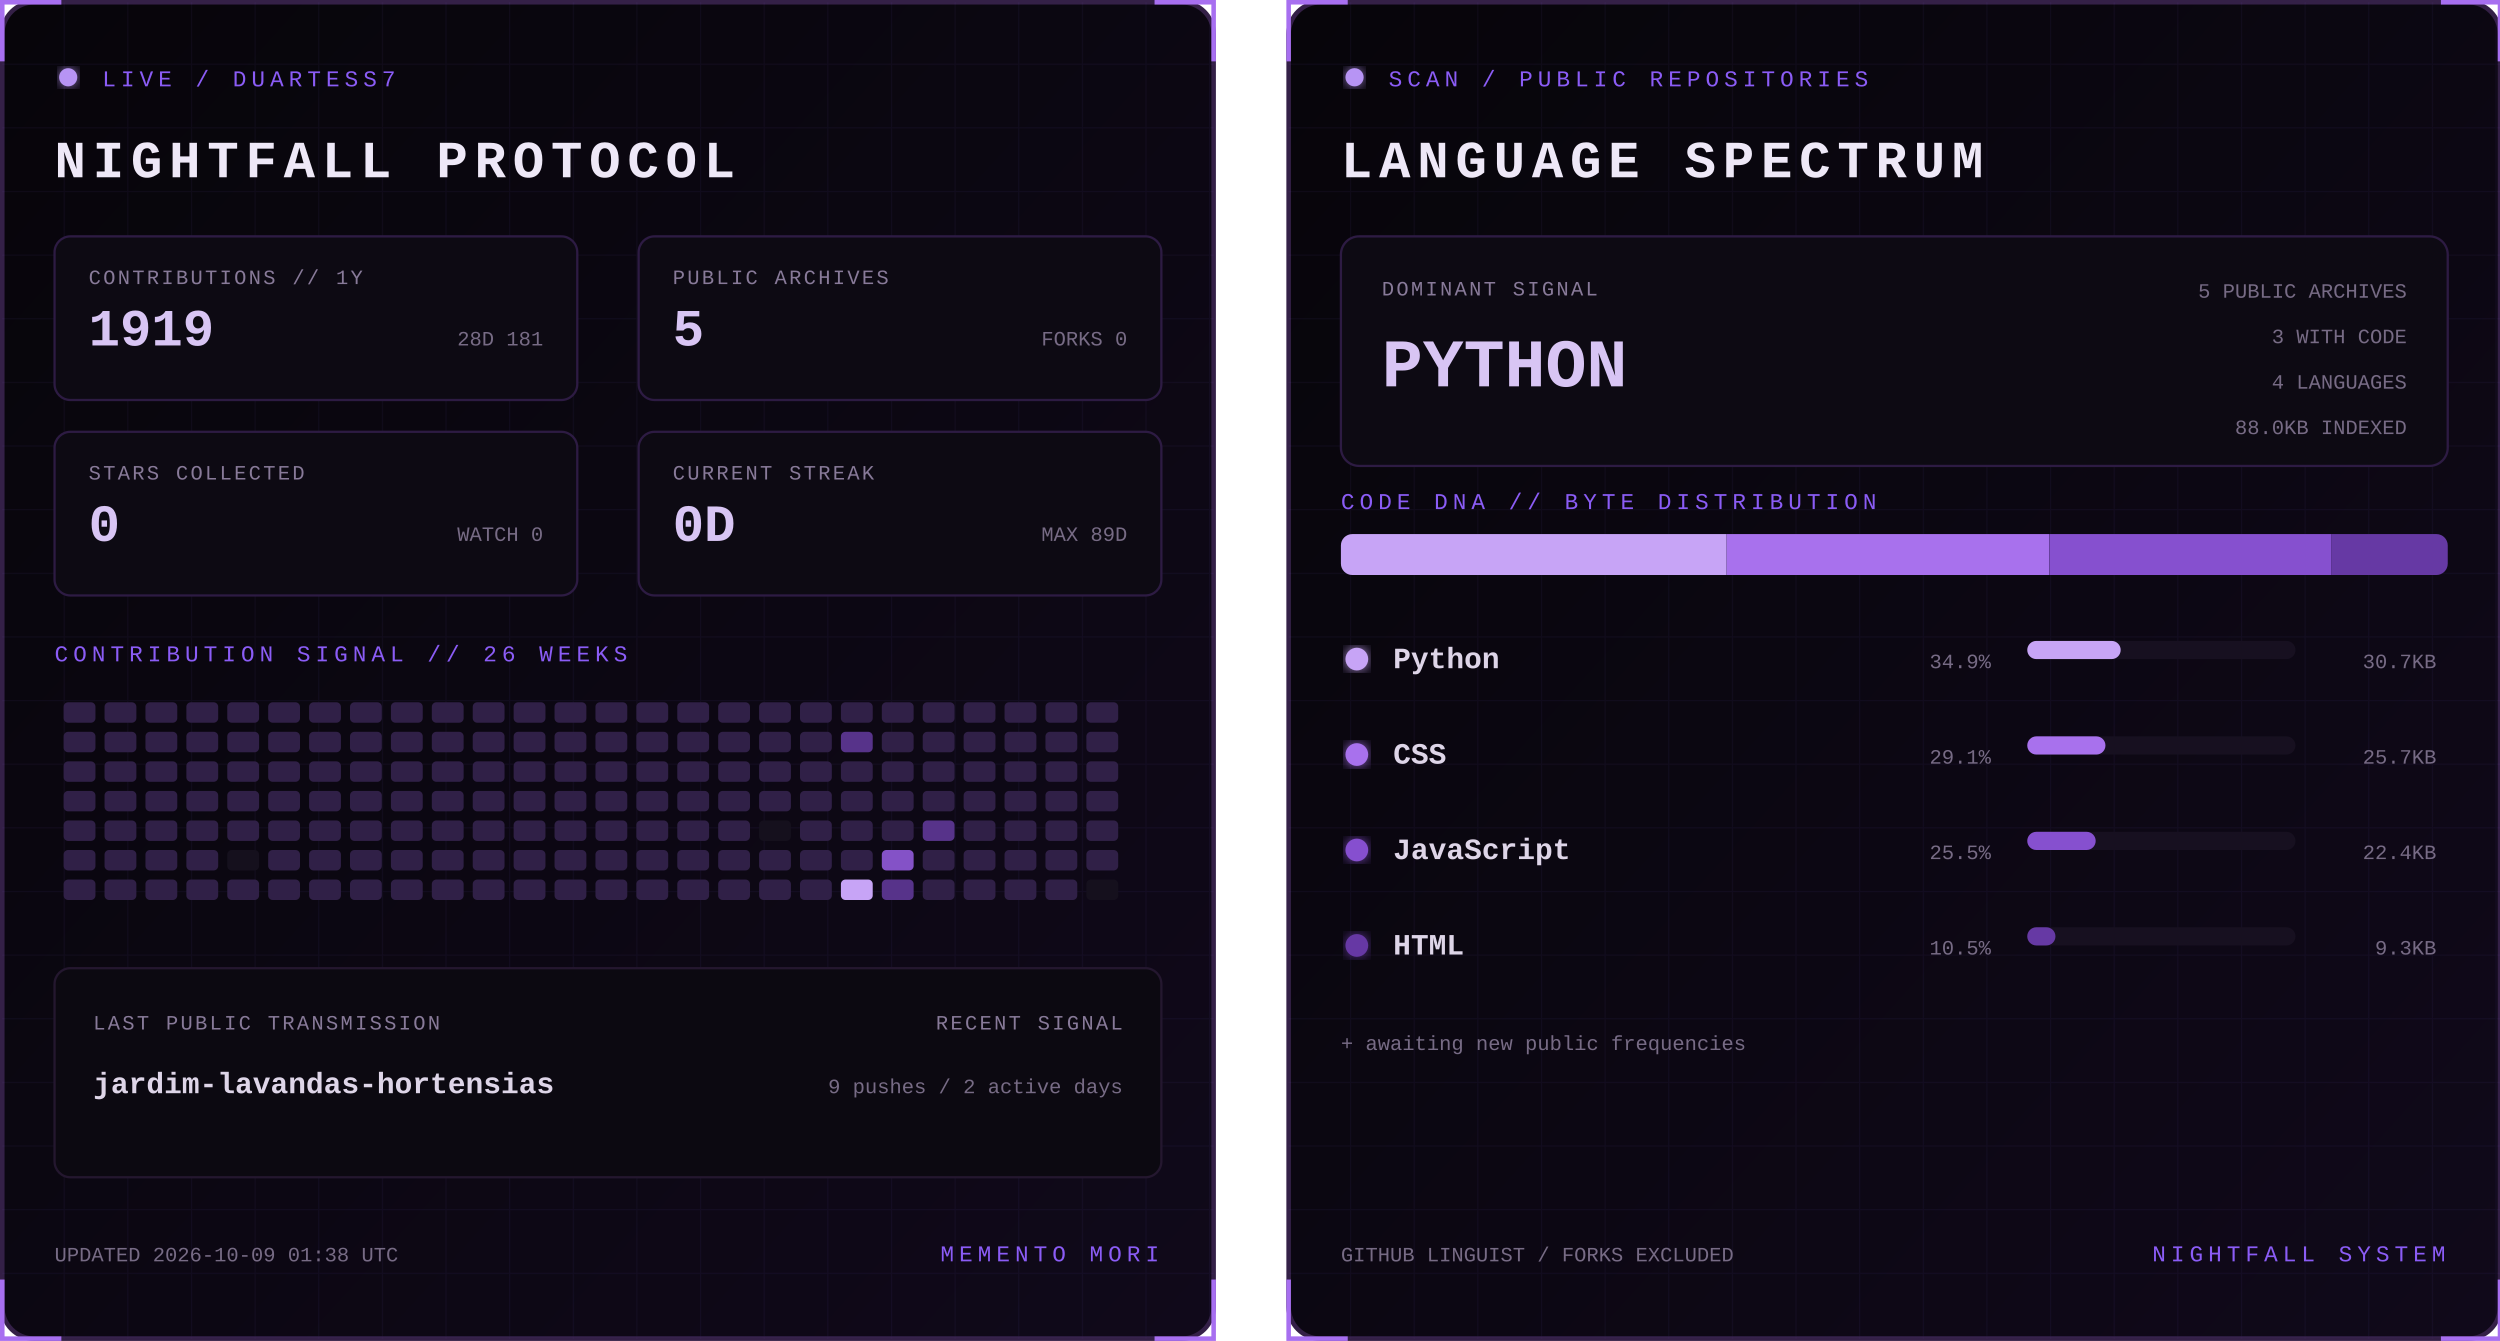
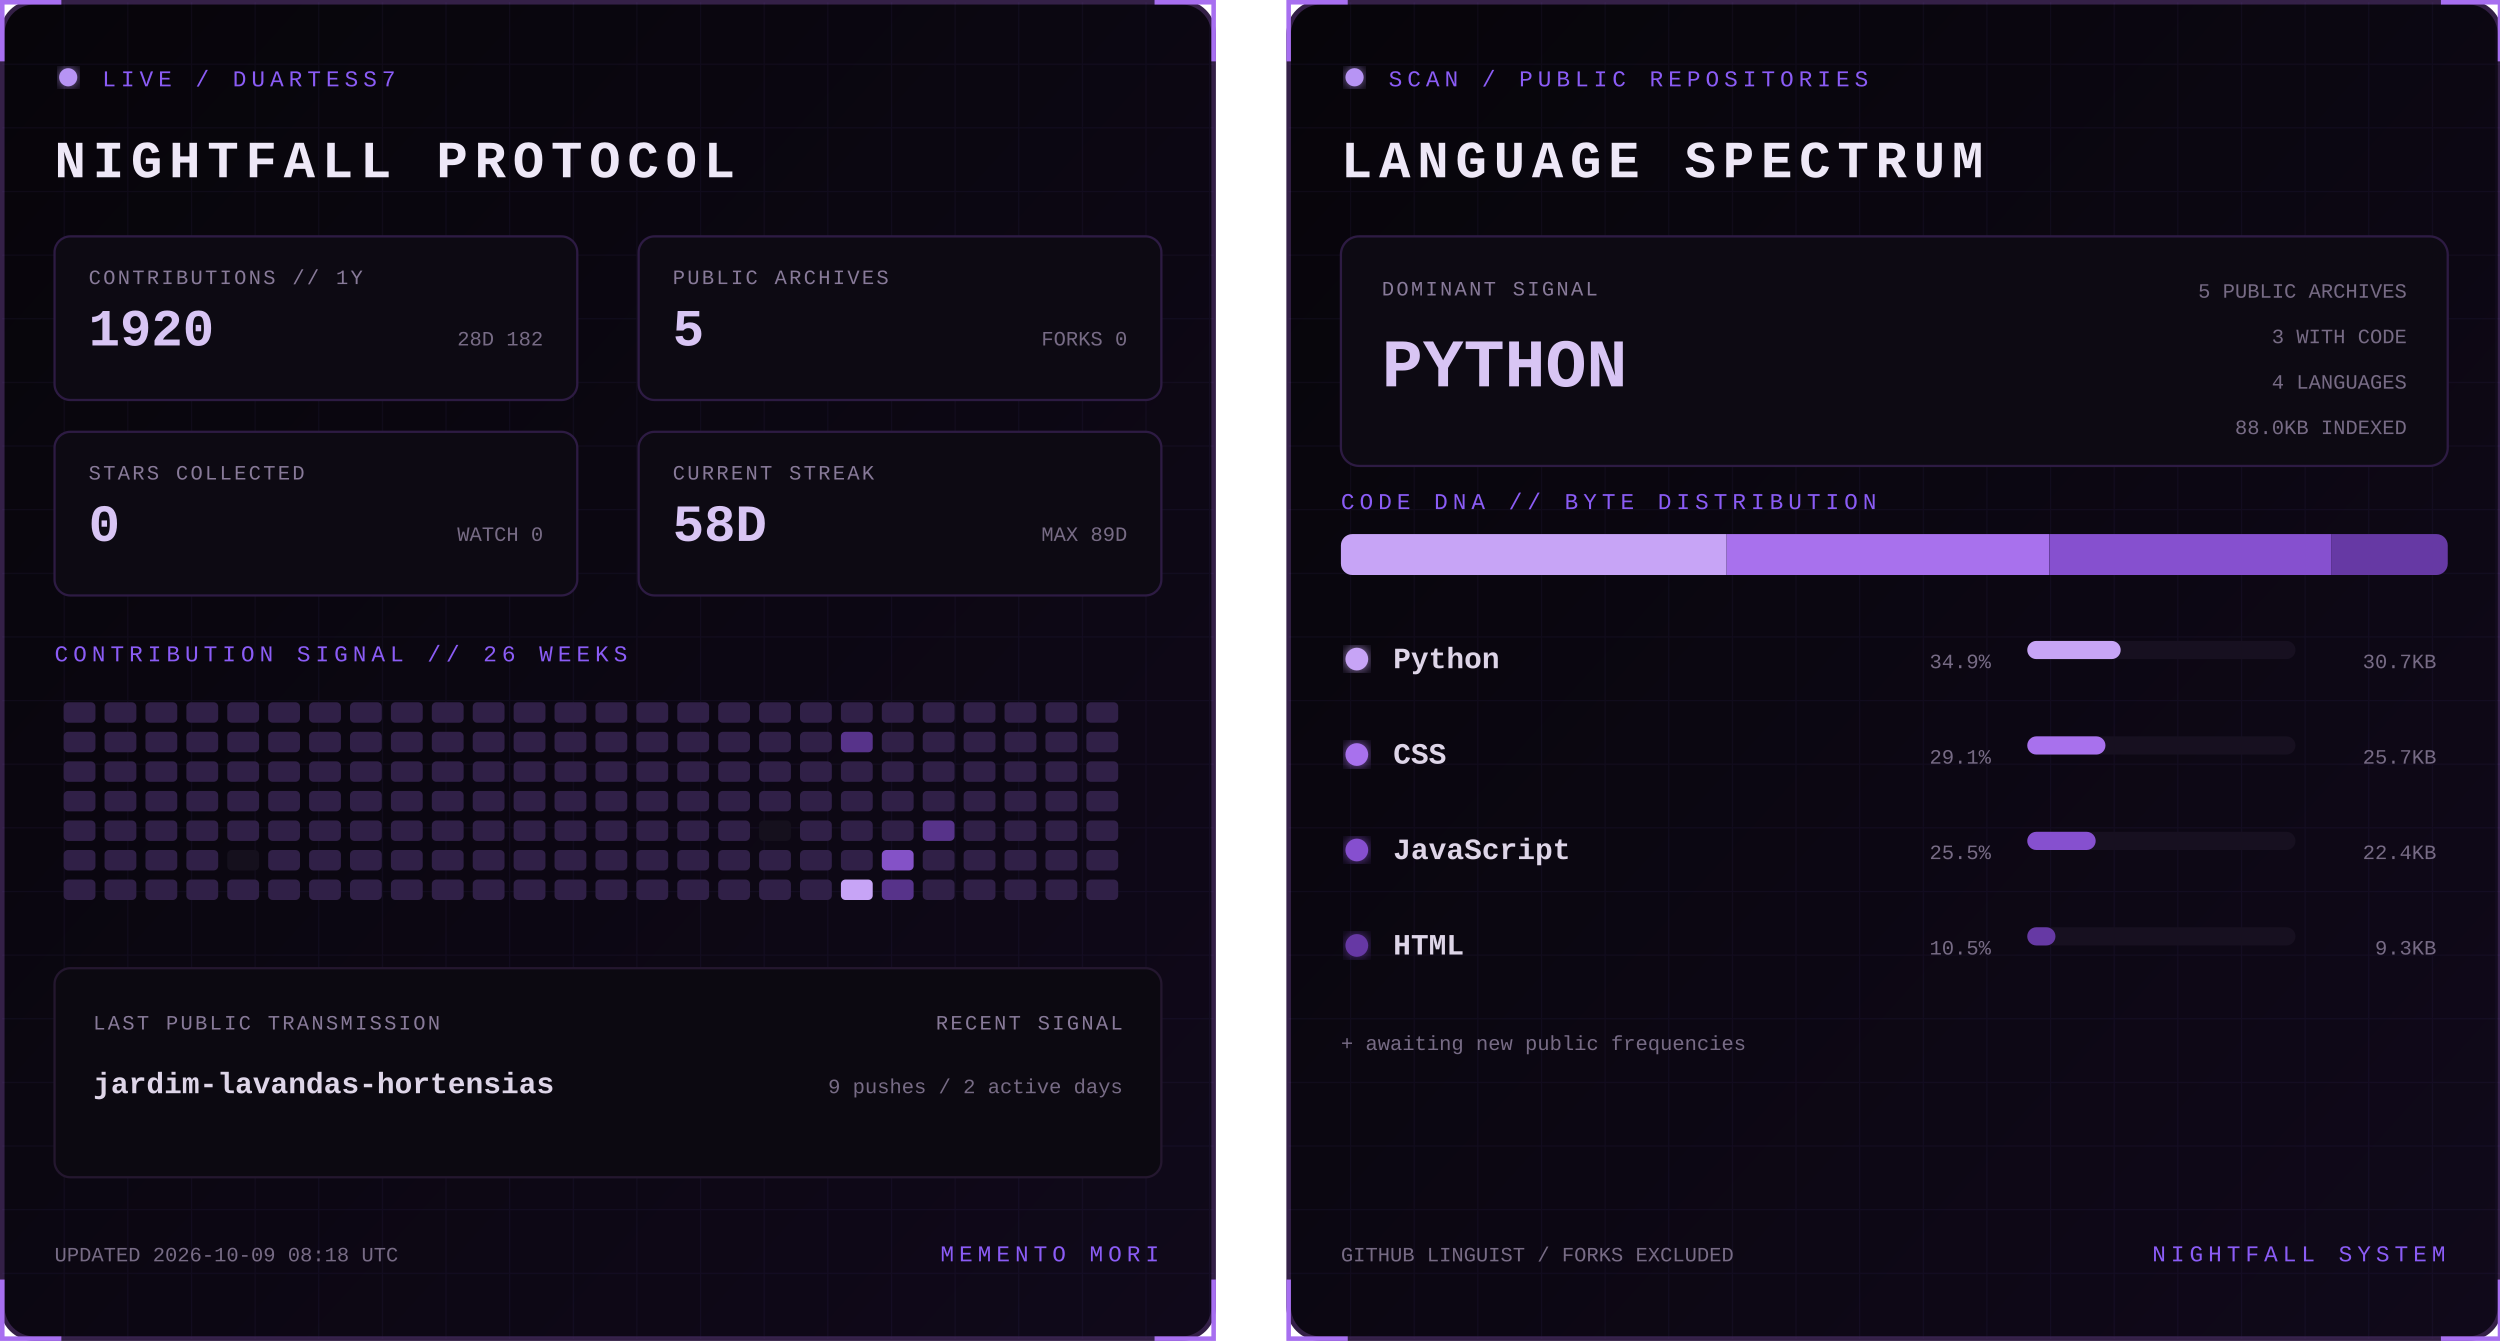
<svg xmlns="http://www.w3.org/2000/svg" width="1100" height="590" viewBox="0 0 1100 590" role="img" aria-labelledby="title desc">
  <defs>
    <linearGradient id="bg" x1="0" y1="0" x2="1" y2="1">
      <stop stop-color="#07050a" />
      <stop offset="1" stop-color="#10091a" />
    </linearGradient>
    <filter id="glow">
      <feGaussianBlur stdDeviation="3" result="b" />
      <feMerge>
        <feMergeNode in="b" />
        <feMergeNode in="SourceGraphic" />
      </feMerge>
    </filter>
    <pattern id="grid" width="28" height="28" patternUnits="userSpaceOnUse">
      <path d="M28 0H0V28" fill="none" stroke="#8b5cf6" stroke-opacity=".055" />
    </pattern>
    <clipPath id="dna">
      <rect x="24" y="235" width="487" height="18" rx="5" />
    </clipPath>
    <style>
      text { font-family: Consolas, 'Courier New', monospace; }
      .kicker { fill:#8b5cf6; font-size:10px; letter-spacing:2.2px; }
      .title { fill:#eee8f7; font-size:23px; font-weight:700; letter-spacing:3px; }
      .label { fill:#887a99; font-size:9px; letter-spacing:1px; }
      .stat { fill:#d8c5f4; font-size:23px; font-weight:700; }
      .detail,.pct { fill:#776b85; font-size:9px; }
      .lang { fill:#ded5e8; font-size:13px; font-weight:700; }
      .hero { fill:#d8c5f4; font-size:30px; font-weight:700; }
      .blink { animation:blink 1.6s step-end infinite; }
      @keyframes blink { 50% { opacity:.25 } }
    </style>
  </defs>
  <g>
    <rect x="1" y="1" width="533" height="588" rx="14" fill="url(#bg)" stroke="#342047" stroke-width="2" />
    <rect x="1" y="1" width="533" height="588" rx="14" fill="url(#grid)" />
    <path d="M27 1H1v26 M508 1h26v26 M534 563v26h-26 M27 589H1v-26" stroke="#a76ff0" stroke-width="2" fill="none" />
    <circle cx="30" cy="34" r="4" fill="#b794f4" filter="url(#glow)" class="blink" />
    <text x="45" y="38" class="kicker">LIVE / DUARTESS7</text>
    <text x="24" y="78" class="title">NIGHTFALL PROTOCOL</text>
    <g transform="translate(24 104)">
      <rect width="230" height="72" rx="7" fill="#0d0a13" stroke="#2d1b43" />
      <text x="15" y="21" class="label">CONTRIBUTIONS // 1Y</text>
-       <text x="15" y="48" class="stat">1919</text>
-       <text x="215" y="48" text-anchor="end" class="detail">28D 181</text>
+       <text x="15" y="48" class="stat">1920</text>
+       <text x="215" y="48" text-anchor="end" class="detail">28D 182</text>
    </g>
    <g transform="translate(281 104)">
      <rect width="230" height="72" rx="7" fill="#0d0a13" stroke="#2d1b43" />
      <text x="15" y="21" class="label">PUBLIC ARCHIVES</text>
      <text x="15" y="48" class="stat">5</text>
      <text x="215" y="48" text-anchor="end" class="detail">FORKS 0</text>
    </g>
    <g transform="translate(24 190)">
      <rect width="230" height="72" rx="7" fill="#0d0a13" stroke="#2d1b43" />
      <text x="15" y="21" class="label">STARS COLLECTED</text>
      <text x="15" y="48" class="stat">0</text>
      <text x="215" y="48" text-anchor="end" class="detail">WATCH 0</text>
    </g>
    <g transform="translate(281 190)">
      <rect width="230" height="72" rx="7" fill="#0d0a13" stroke="#2d1b43" />
      <text x="15" y="21" class="label">CURRENT STREAK</text>
-       <text x="15" y="48" class="stat">0D</text>
+       <text x="15" y="48" class="stat">58D</text>
      <text x="215" y="48" text-anchor="end" class="detail">MAX 89D</text>
    </g>
    <text x="24" y="291" class="kicker">CONTRIBUTION SIGNAL // 26 WEEKS</text>
    <g>
      <rect x="28" y="309" width="14" height="9" rx="2" fill="#302047" />
      <rect x="28" y="322" width="14" height="9" rx="2" fill="#302047" />
      <rect x="28" y="335" width="14" height="9" rx="2" fill="#302047" />
      <rect x="28" y="348" width="14" height="9" rx="2" fill="#302047" />
      <rect x="28" y="361" width="14" height="9" rx="2" fill="#302047" />
      <rect x="28" y="374" width="14" height="9" rx="2" fill="#302047" />
      <rect x="28" y="387" width="14" height="9" rx="2" fill="#302047" />
      <rect x="46" y="309" width="14" height="9" rx="2" fill="#302047" />
      <rect x="46" y="322" width="14" height="9" rx="2" fill="#302047" />
      <rect x="46" y="335" width="14" height="9" rx="2" fill="#302047" />
      <rect x="46" y="348" width="14" height="9" rx="2" fill="#302047" />
      <rect x="46" y="361" width="14" height="9" rx="2" fill="#302047" />
      <rect x="46" y="374" width="14" height="9" rx="2" fill="#302047" />
      <rect x="46" y="387" width="14" height="9" rx="2" fill="#302047" />
      <rect x="64" y="309" width="14" height="9" rx="2" fill="#302047" />
      <rect x="64" y="322" width="14" height="9" rx="2" fill="#302047" />
      <rect x="64" y="335" width="14" height="9" rx="2" fill="#302047" />
      <rect x="64" y="348" width="14" height="9" rx="2" fill="#302047" />
      <rect x="64" y="361" width="14" height="9" rx="2" fill="#302047" />
      <rect x="64" y="374" width="14" height="9" rx="2" fill="#302047" />
      <rect x="64" y="387" width="14" height="9" rx="2" fill="#302047" />
      <rect x="82" y="309" width="14" height="9" rx="2" fill="#302047" />
      <rect x="82" y="322" width="14" height="9" rx="2" fill="#302047" />
      <rect x="82" y="335" width="14" height="9" rx="2" fill="#302047" />
      <rect x="82" y="348" width="14" height="9" rx="2" fill="#302047" />
      <rect x="82" y="361" width="14" height="9" rx="2" fill="#302047" />
      <rect x="82" y="374" width="14" height="9" rx="2" fill="#302047" />
      <rect x="82" y="387" width="14" height="9" rx="2" fill="#302047" />
      <rect x="100" y="309" width="14" height="9" rx="2" fill="#302047" />
      <rect x="100" y="322" width="14" height="9" rx="2" fill="#302047" />
      <rect x="100" y="335" width="14" height="9" rx="2" fill="#302047" />
      <rect x="100" y="348" width="14" height="9" rx="2" fill="#302047" />
      <rect x="100" y="361" width="14" height="9" rx="2" fill="#302047" />
      <rect x="100" y="374" width="14" height="9" rx="2" fill="#15101d" />
      <rect x="100" y="387" width="14" height="9" rx="2" fill="#302047" />
      <rect x="118" y="309" width="14" height="9" rx="2" fill="#302047" />
      <rect x="118" y="322" width="14" height="9" rx="2" fill="#302047" />
      <rect x="118" y="335" width="14" height="9" rx="2" fill="#302047" />
      <rect x="118" y="348" width="14" height="9" rx="2" fill="#302047" />
      <rect x="118" y="361" width="14" height="9" rx="2" fill="#302047" />
      <rect x="118" y="374" width="14" height="9" rx="2" fill="#302047" />
      <rect x="118" y="387" width="14" height="9" rx="2" fill="#302047" />
      <rect x="136" y="309" width="14" height="9" rx="2" fill="#302047" />
      <rect x="136" y="322" width="14" height="9" rx="2" fill="#302047" />
      <rect x="136" y="335" width="14" height="9" rx="2" fill="#302047" />
      <rect x="136" y="348" width="14" height="9" rx="2" fill="#302047" />
      <rect x="136" y="361" width="14" height="9" rx="2" fill="#302047" />
      <rect x="136" y="374" width="14" height="9" rx="2" fill="#302047" />
      <rect x="136" y="387" width="14" height="9" rx="2" fill="#302047" />
      <rect x="154" y="309" width="14" height="9" rx="2" fill="#302047" />
      <rect x="154" y="322" width="14" height="9" rx="2" fill="#302047" />
      <rect x="154" y="335" width="14" height="9" rx="2" fill="#302047" />
      <rect x="154" y="348" width="14" height="9" rx="2" fill="#302047" />
      <rect x="154" y="361" width="14" height="9" rx="2" fill="#302047" />
      <rect x="154" y="374" width="14" height="9" rx="2" fill="#302047" />
      <rect x="154" y="387" width="14" height="9" rx="2" fill="#302047" />
      <rect x="172" y="309" width="14" height="9" rx="2" fill="#302047" />
      <rect x="172" y="322" width="14" height="9" rx="2" fill="#302047" />
      <rect x="172" y="335" width="14" height="9" rx="2" fill="#302047" />
      <rect x="172" y="348" width="14" height="9" rx="2" fill="#302047" />
      <rect x="172" y="361" width="14" height="9" rx="2" fill="#302047" />
      <rect x="172" y="374" width="14" height="9" rx="2" fill="#302047" />
      <rect x="172" y="387" width="14" height="9" rx="2" fill="#302047" />
      <rect x="190" y="309" width="14" height="9" rx="2" fill="#302047" />
      <rect x="190" y="322" width="14" height="9" rx="2" fill="#302047" />
      <rect x="190" y="335" width="14" height="9" rx="2" fill="#302047" />
      <rect x="190" y="348" width="14" height="9" rx="2" fill="#302047" />
      <rect x="190" y="361" width="14" height="9" rx="2" fill="#302047" />
      <rect x="190" y="374" width="14" height="9" rx="2" fill="#302047" />
      <rect x="190" y="387" width="14" height="9" rx="2" fill="#302047" />
      <rect x="208" y="309" width="14" height="9" rx="2" fill="#302047" />
      <rect x="208" y="322" width="14" height="9" rx="2" fill="#302047" />
      <rect x="208" y="335" width="14" height="9" rx="2" fill="#302047" />
      <rect x="208" y="348" width="14" height="9" rx="2" fill="#302047" />
      <rect x="208" y="361" width="14" height="9" rx="2" fill="#302047" />
      <rect x="208" y="374" width="14" height="9" rx="2" fill="#302047" />
      <rect x="208" y="387" width="14" height="9" rx="2" fill="#302047" />
      <rect x="226" y="309" width="14" height="9" rx="2" fill="#302047" />
      <rect x="226" y="322" width="14" height="9" rx="2" fill="#302047" />
      <rect x="226" y="335" width="14" height="9" rx="2" fill="#302047" />
      <rect x="226" y="348" width="14" height="9" rx="2" fill="#302047" />
      <rect x="226" y="361" width="14" height="9" rx="2" fill="#302047" />
      <rect x="226" y="374" width="14" height="9" rx="2" fill="#302047" />
      <rect x="226" y="387" width="14" height="9" rx="2" fill="#302047" />
      <rect x="244" y="309" width="14" height="9" rx="2" fill="#302047" />
      <rect x="244" y="322" width="14" height="9" rx="2" fill="#302047" />
      <rect x="244" y="335" width="14" height="9" rx="2" fill="#302047" />
      <rect x="244" y="348" width="14" height="9" rx="2" fill="#302047" />
      <rect x="244" y="361" width="14" height="9" rx="2" fill="#302047" />
      <rect x="244" y="374" width="14" height="9" rx="2" fill="#302047" />
      <rect x="244" y="387" width="14" height="9" rx="2" fill="#302047" />
      <rect x="262" y="309" width="14" height="9" rx="2" fill="#302047" />
      <rect x="262" y="322" width="14" height="9" rx="2" fill="#302047" />
      <rect x="262" y="335" width="14" height="9" rx="2" fill="#302047" />
      <rect x="262" y="348" width="14" height="9" rx="2" fill="#302047" />
      <rect x="262" y="361" width="14" height="9" rx="2" fill="#302047" />
      <rect x="262" y="374" width="14" height="9" rx="2" fill="#302047" />
      <rect x="262" y="387" width="14" height="9" rx="2" fill="#302047" />
      <rect x="280" y="309" width="14" height="9" rx="2" fill="#302047" />
      <rect x="280" y="322" width="14" height="9" rx="2" fill="#302047" />
      <rect x="280" y="335" width="14" height="9" rx="2" fill="#302047" />
      <rect x="280" y="348" width="14" height="9" rx="2" fill="#302047" />
      <rect x="280" y="361" width="14" height="9" rx="2" fill="#302047" />
      <rect x="280" y="374" width="14" height="9" rx="2" fill="#302047" />
      <rect x="280" y="387" width="14" height="9" rx="2" fill="#302047" />
      <rect x="298" y="309" width="14" height="9" rx="2" fill="#302047" />
      <rect x="298" y="322" width="14" height="9" rx="2" fill="#302047" />
      <rect x="298" y="335" width="14" height="9" rx="2" fill="#302047" />
      <rect x="298" y="348" width="14" height="9" rx="2" fill="#302047" />
      <rect x="298" y="361" width="14" height="9" rx="2" fill="#302047" />
      <rect x="298" y="374" width="14" height="9" rx="2" fill="#302047" />
      <rect x="298" y="387" width="14" height="9" rx="2" fill="#302047" />
      <rect x="316" y="309" width="14" height="9" rx="2" fill="#302047" />
      <rect x="316" y="322" width="14" height="9" rx="2" fill="#302047" />
      <rect x="316" y="335" width="14" height="9" rx="2" fill="#302047" />
      <rect x="316" y="348" width="14" height="9" rx="2" fill="#302047" />
      <rect x="316" y="361" width="14" height="9" rx="2" fill="#302047" />
      <rect x="316" y="374" width="14" height="9" rx="2" fill="#302047" />
      <rect x="316" y="387" width="14" height="9" rx="2" fill="#302047" />
      <rect x="334" y="309" width="14" height="9" rx="2" fill="#302047" />
      <rect x="334" y="322" width="14" height="9" rx="2" fill="#302047" />
      <rect x="334" y="335" width="14" height="9" rx="2" fill="#302047" />
      <rect x="334" y="348" width="14" height="9" rx="2" fill="#302047" />
      <rect x="334" y="361" width="14" height="9" rx="2" fill="#15101d" />
      <rect x="334" y="374" width="14" height="9" rx="2" fill="#302047" />
      <rect x="334" y="387" width="14" height="9" rx="2" fill="#302047" />
      <rect x="352" y="309" width="14" height="9" rx="2" fill="#302047" />
      <rect x="352" y="322" width="14" height="9" rx="2" fill="#302047" />
      <rect x="352" y="335" width="14" height="9" rx="2" fill="#302047" />
      <rect x="352" y="348" width="14" height="9" rx="2" fill="#302047" />
      <rect x="352" y="361" width="14" height="9" rx="2" fill="#302047" />
      <rect x="352" y="374" width="14" height="9" rx="2" fill="#302047" />
      <rect x="352" y="387" width="14" height="9" rx="2" fill="#302047" />
      <rect x="370" y="309" width="14" height="9" rx="2" fill="#302047" />
      <rect x="370" y="322" width="14" height="9" rx="2" fill="#57338a" />
      <rect x="370" y="335" width="14" height="9" rx="2" fill="#302047" />
      <rect x="370" y="348" width="14" height="9" rx="2" fill="#302047" />
      <rect x="370" y="361" width="14" height="9" rx="2" fill="#302047" />
      <rect x="370" y="374" width="14" height="9" rx="2" fill="#302047" />
      <rect x="370" y="387" width="14" height="9" rx="2" fill="#c7a4f6" />
      <rect x="388" y="309" width="14" height="9" rx="2" fill="#302047" />
      <rect x="388" y="322" width="14" height="9" rx="2" fill="#302047" />
      <rect x="388" y="335" width="14" height="9" rx="2" fill="#302047" />
      <rect x="388" y="348" width="14" height="9" rx="2" fill="#302047" />
      <rect x="388" y="361" width="14" height="9" rx="2" fill="#302047" />
      <rect x="388" y="374" width="14" height="9" rx="2" fill="#8452c7" />
      <rect x="388" y="387" width="14" height="9" rx="2" fill="#57338a" />
      <rect x="406" y="309" width="14" height="9" rx="2" fill="#302047" />
      <rect x="406" y="322" width="14" height="9" rx="2" fill="#302047" />
      <rect x="406" y="335" width="14" height="9" rx="2" fill="#302047" />
      <rect x="406" y="348" width="14" height="9" rx="2" fill="#302047" />
      <rect x="406" y="361" width="14" height="9" rx="2" fill="#57338a" />
      <rect x="406" y="374" width="14" height="9" rx="2" fill="#302047" />
      <rect x="406" y="387" width="14" height="9" rx="2" fill="#302047" />
      <rect x="424" y="309" width="14" height="9" rx="2" fill="#302047" />
      <rect x="424" y="322" width="14" height="9" rx="2" fill="#302047" />
      <rect x="424" y="335" width="14" height="9" rx="2" fill="#302047" />
      <rect x="424" y="348" width="14" height="9" rx="2" fill="#302047" />
      <rect x="424" y="361" width="14" height="9" rx="2" fill="#302047" />
      <rect x="424" y="374" width="14" height="9" rx="2" fill="#302047" />
      <rect x="424" y="387" width="14" height="9" rx="2" fill="#302047" />
      <rect x="442" y="309" width="14" height="9" rx="2" fill="#302047" />
      <rect x="442" y="322" width="14" height="9" rx="2" fill="#302047" />
      <rect x="442" y="335" width="14" height="9" rx="2" fill="#302047" />
      <rect x="442" y="348" width="14" height="9" rx="2" fill="#302047" />
      <rect x="442" y="361" width="14" height="9" rx="2" fill="#302047" />
      <rect x="442" y="374" width="14" height="9" rx="2" fill="#302047" />
      <rect x="442" y="387" width="14" height="9" rx="2" fill="#302047" />
      <rect x="460" y="309" width="14" height="9" rx="2" fill="#302047" />
      <rect x="460" y="322" width="14" height="9" rx="2" fill="#302047" />
      <rect x="460" y="335" width="14" height="9" rx="2" fill="#302047" />
      <rect x="460" y="348" width="14" height="9" rx="2" fill="#302047" />
      <rect x="460" y="361" width="14" height="9" rx="2" fill="#302047" />
      <rect x="460" y="374" width="14" height="9" rx="2" fill="#302047" />
      <rect x="460" y="387" width="14" height="9" rx="2" fill="#302047" />
      <rect x="478" y="309" width="14" height="9" rx="2" fill="#302047" />
      <rect x="478" y="322" width="14" height="9" rx="2" fill="#302047" />
      <rect x="478" y="335" width="14" height="9" rx="2" fill="#302047" />
      <rect x="478" y="348" width="14" height="9" rx="2" fill="#302047" />
      <rect x="478" y="361" width="14" height="9" rx="2" fill="#302047" />
      <rect x="478" y="374" width="14" height="9" rx="2" fill="#302047" />
-       <rect x="478" y="387" width="14" height="9" rx="2" fill="#15101d" />
+       <rect x="478" y="387" width="14" height="9" rx="2" fill="#302047" />
    </g>
    <rect x="24" y="426" width="487" height="92" rx="7" fill="#0c0911" stroke="#24172f" />
    <text x="41" y="453" class="label">LAST PUBLIC TRANSMISSION</text>
    <text x="41" y="481" class="lang">jardim-lavandas-hortensias</text>
    <text x="494" y="453" text-anchor="end" class="label">RECENT SIGNAL</text>
    <text x="494" y="481" text-anchor="end" class="detail">9 pushes / 2 active days</text>
-     <text x="24" y="555" class="detail">UPDATED 2026-10-09 01:38 UTC</text>
+     <text x="24" y="555" class="detail">UPDATED 2026-10-09 08:18 UTC</text>
    <text x="510" y="555" text-anchor="end" class="kicker">MEMENTO MORI</text>
  </g>
  <g transform="translate(566)">
    <rect x="1" y="1" width="533" height="588" rx="14" fill="url(#bg)" stroke="#342047" stroke-width="2" />
    <rect x="1" y="1" width="533" height="588" rx="14" fill="url(#grid)" />
    <path d="M27 1H1v26 M508 1h26v26 M534 563v26h-26 M27 589H1v-26" stroke="#a76ff0" stroke-width="2" fill="none" />
    <circle cx="30" cy="34" r="4" fill="#b794f4" filter="url(#glow)" class="blink" />
    <text x="45" y="38" class="kicker">SCAN / PUBLIC REPOSITORIES</text>
    <text x="24" y="78" class="title">LANGUAGE SPECTRUM</text>
    <rect x="24" y="104" width="487" height="101" rx="8" fill="#0d0a13" stroke="#2d1b43" />
    <text x="42" y="130" class="label">DOMINANT SIGNAL</text>
    <text x="42" y="170" class="hero">PYTHON</text>
    <text x="493" y="131" text-anchor="end" class="detail">5 PUBLIC ARCHIVES</text>
    <text x="493" y="151" text-anchor="end" class="detail">3 WITH CODE</text>
    <text x="493" y="171" text-anchor="end" class="detail">4 LANGUAGES</text>
    <text x="493" y="191" text-anchor="end" class="detail">88.0KB INDEXED</text>
    <text x="24" y="224" class="kicker">CODE DNA // BYTE DISTRIBUTION</text>
    <rect x="24" y="235" width="487" height="18" rx="5" fill="#171020" />
    <g clip-path="url(#dna)">
      <rect x="24.0" y="235" width="169.7" height="18" fill="#c7a4f6" />
      <rect x="193.7" y="235" width="141.9" height="18" fill="#a871ed" />
      <rect x="335.7" y="235" width="124.0" height="18" fill="#8650cf" />
      <rect x="459.7" y="235" width="51.3" height="18" fill="#6639a4" />
    </g>
    <circle cx="31" cy="290" r="5" fill="#c7a4f6" filter="url(#glow)" />
    <text x="47" y="294" class="lang">Python</text>
    <text x="310" y="294" text-anchor="end" class="pct">34.9%</text>
    <rect x="326" y="282" width="118" height="8" rx="4" fill="#171020" />
    <rect x="326" y="282" width="41.1" height="8" rx="4" fill="#c7a4f6" />
    <text x="506" y="294" text-anchor="end" class="detail">30.7KB</text>
    <circle cx="31" cy="332" r="5" fill="#a871ed" filter="url(#glow)" />
    <text x="47" y="336" class="lang">CSS</text>
    <text x="310" y="336" text-anchor="end" class="pct">29.1%</text>
    <rect x="326" y="324" width="118" height="8" rx="4" fill="#171020" />
    <rect x="326" y="324" width="34.4" height="8" rx="4" fill="#a871ed" />
    <text x="506" y="336" text-anchor="end" class="detail">25.7KB</text>
    <circle cx="31" cy="374" r="5" fill="#8650cf" filter="url(#glow)" />
    <text x="47" y="378" class="lang">JavaScript</text>
    <text x="310" y="378" text-anchor="end" class="pct">25.5%</text>
    <rect x="326" y="366" width="118" height="8" rx="4" fill="#171020" />
    <rect x="326" y="366" width="30.1" height="8" rx="4" fill="#8650cf" />
    <text x="506" y="378" text-anchor="end" class="detail">22.4KB</text>
    <circle cx="31" cy="416" r="5" fill="#6639a4" filter="url(#glow)" />
    <text x="47" y="420" class="lang">HTML</text>
    <text x="310" y="420" text-anchor="end" class="pct">10.5%</text>
    <rect x="326" y="408" width="118" height="8" rx="4" fill="#171020" />
    <rect x="326" y="408" width="12.4" height="8" rx="4" fill="#6639a4" />
    <text x="506" y="420" text-anchor="end" class="detail">9.3KB</text>
    <text x="24" y="462" class="detail">+ awaiting new public frequencies</text>
    <text x="24" y="555" class="detail">GITHUB LINGUIST / FORKS EXCLUDED</text>
    <text x="510" y="555" text-anchor="end" class="kicker">NIGHTFALL SYSTEM</text>
  </g>
</svg>
